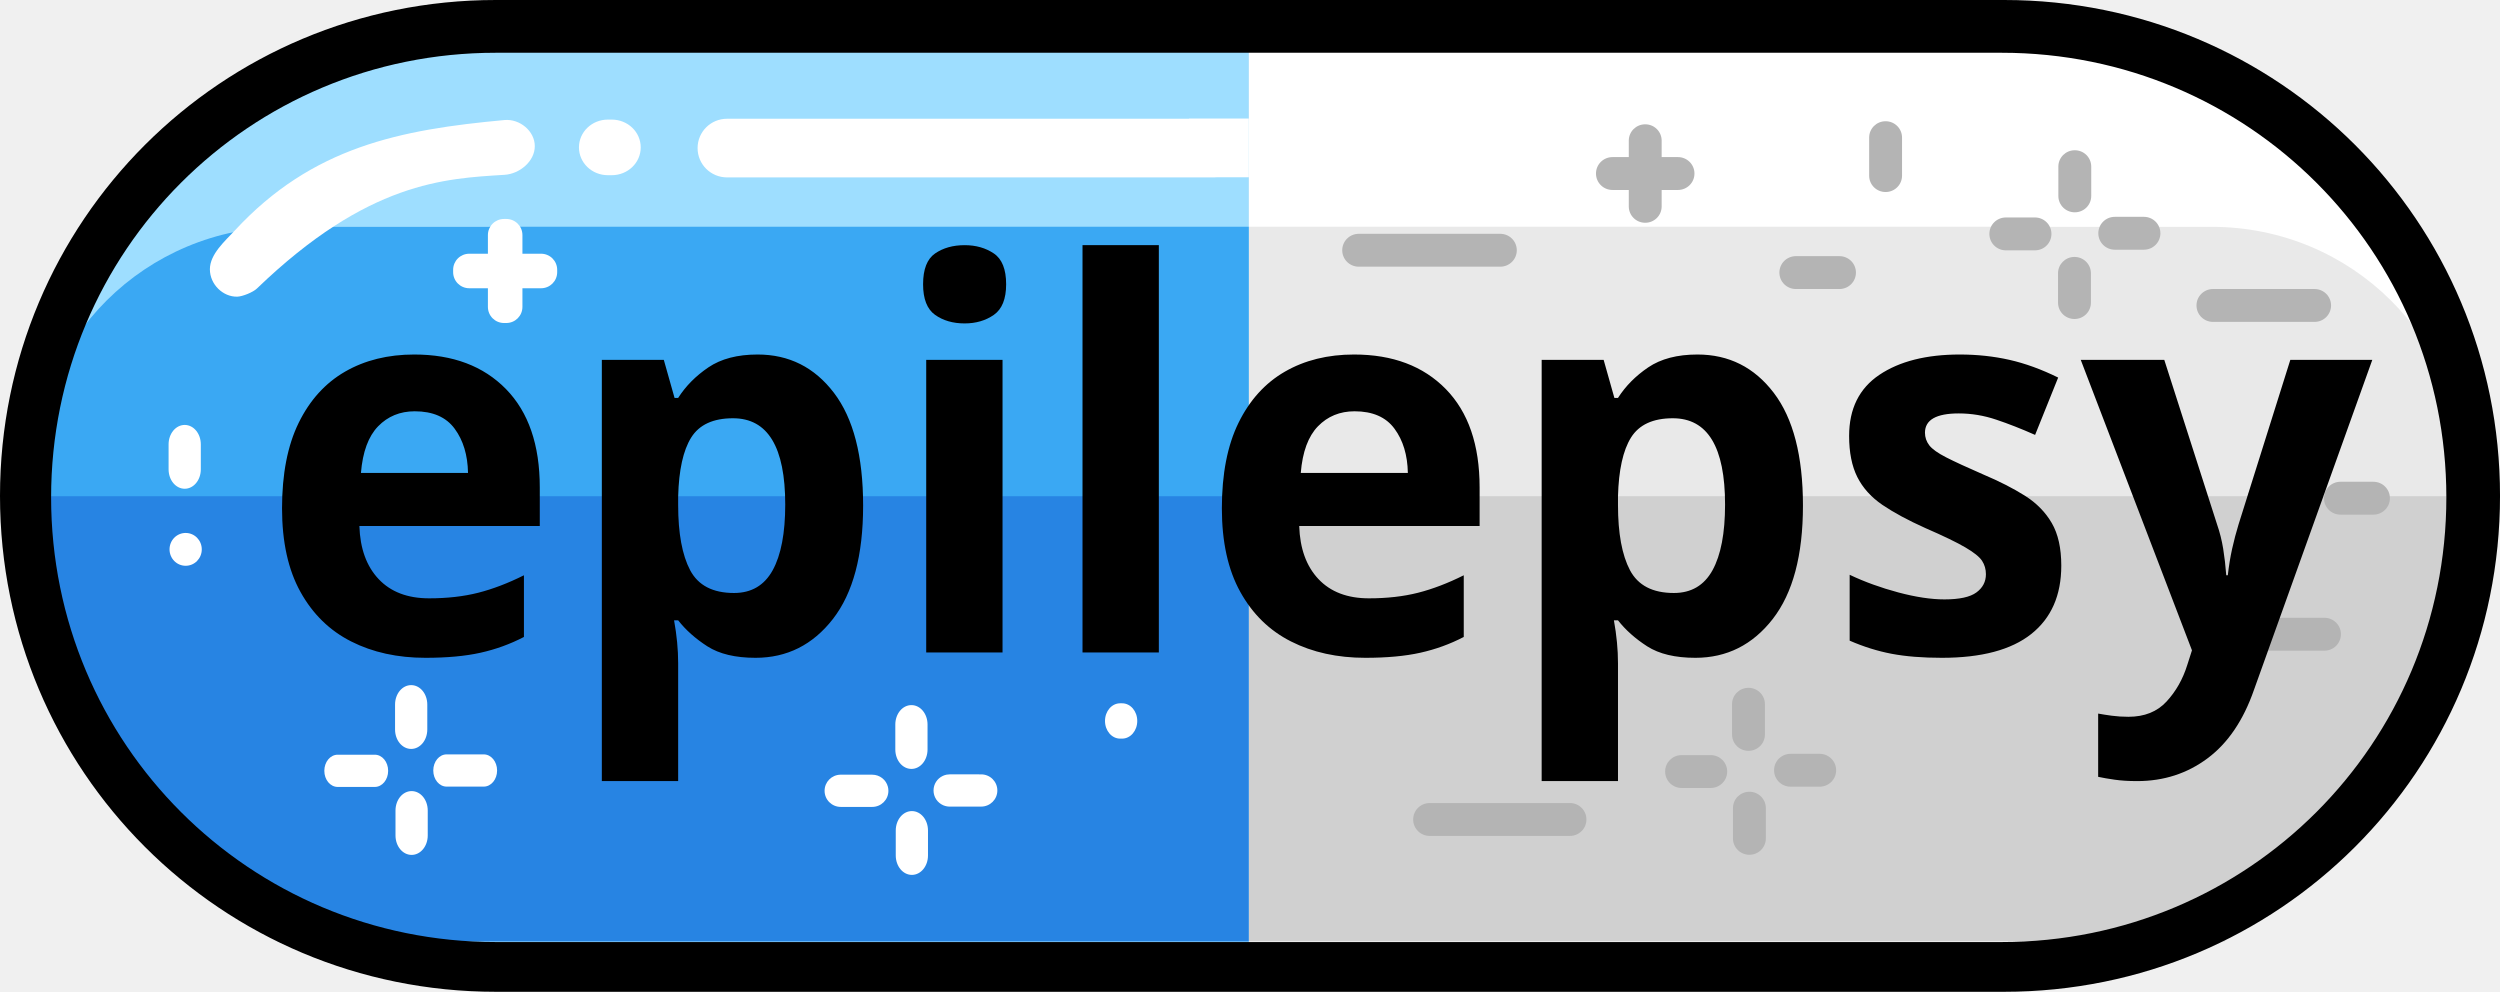
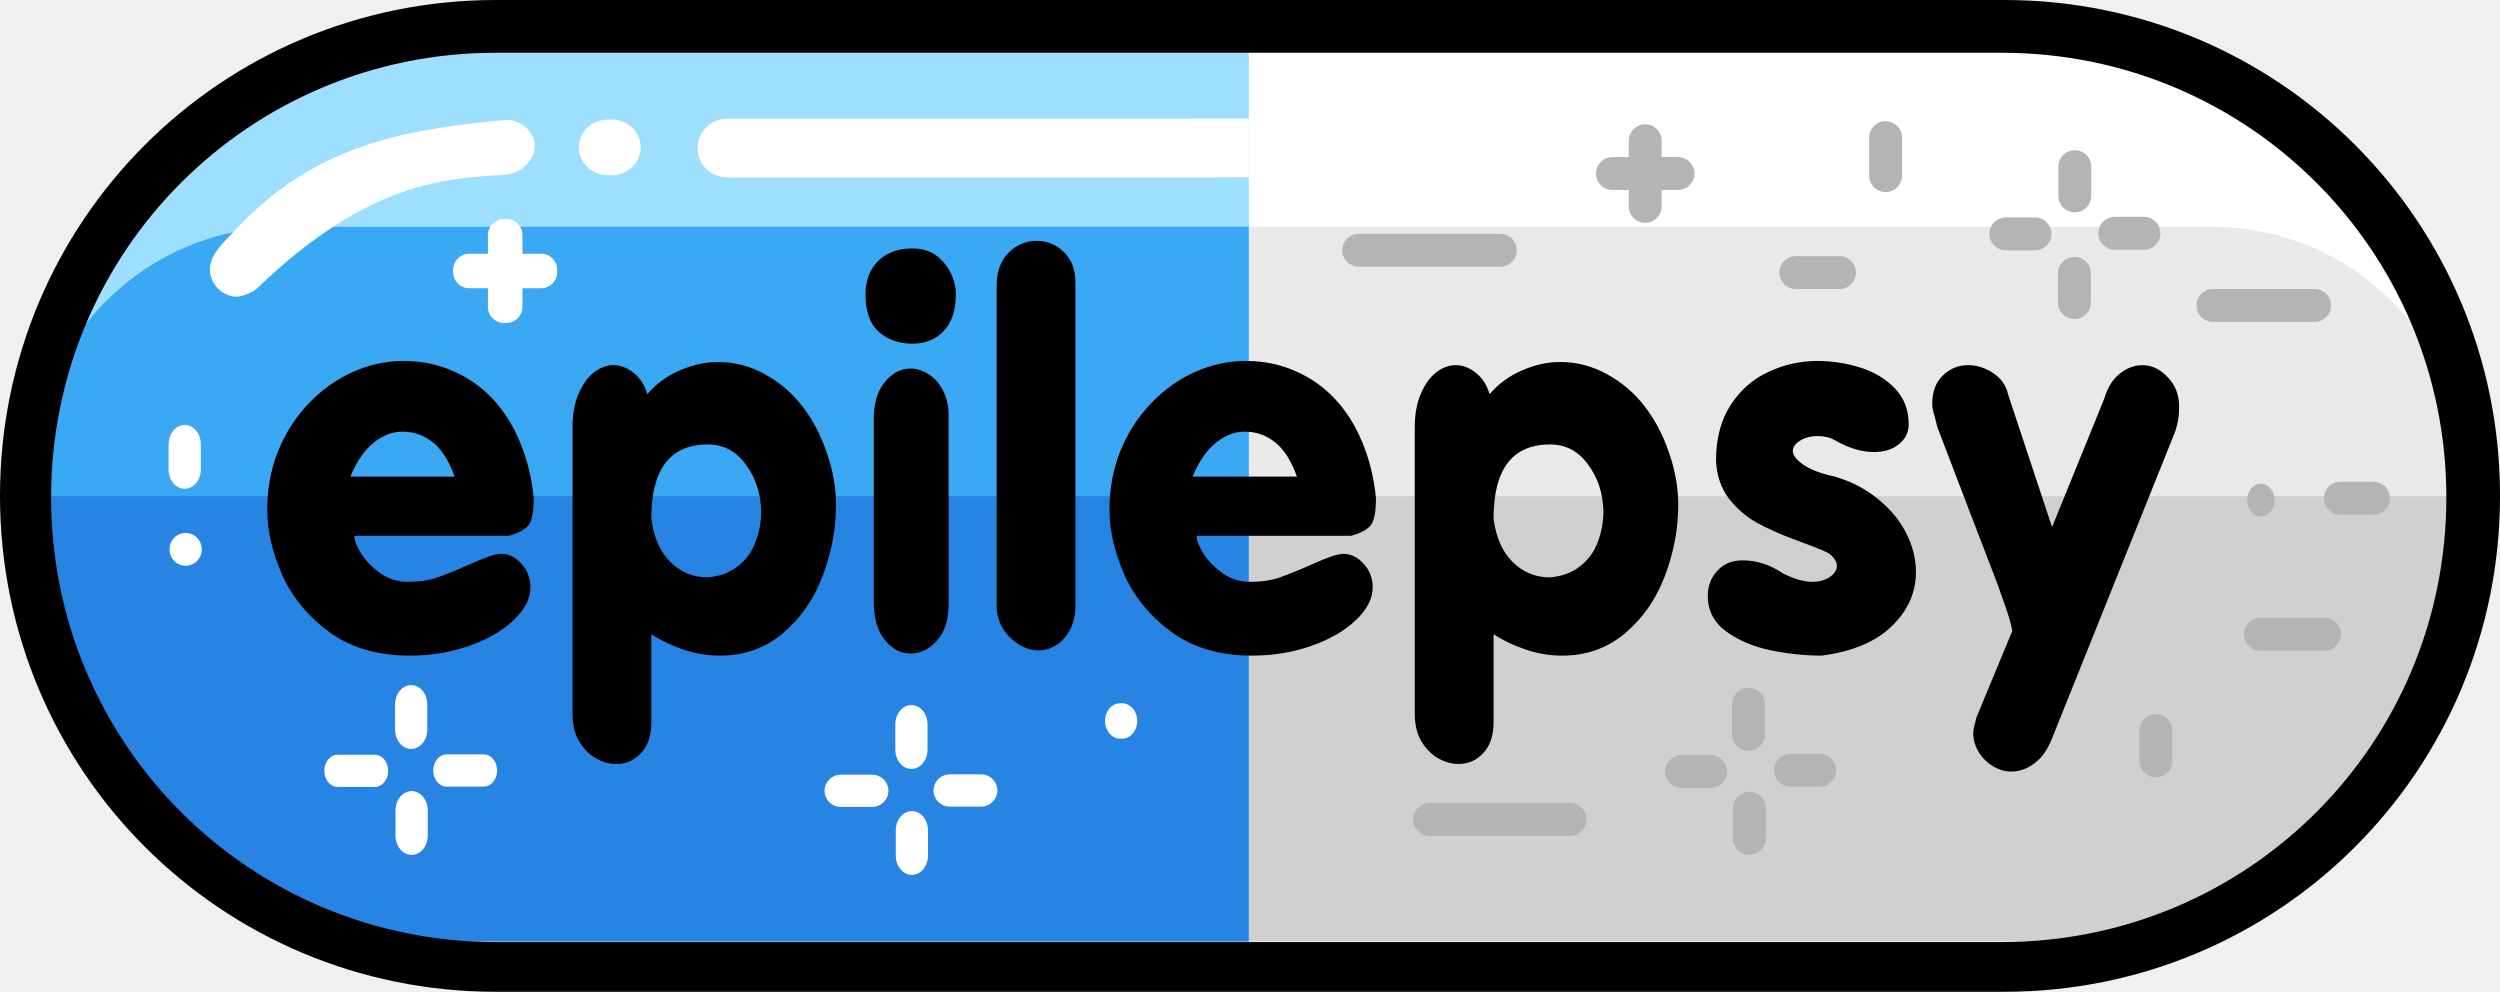
<svg xmlns="http://www.w3.org/2000/svg" width="181.382mm" height="71.957mm" viewBox="0 0 181.382 71.957" version="1.1" id="svg5" xml:space="preserve">
  <defs id="defs2">
    <rect x="118.44" y="388.555" width="671.751" height="204" id="rect5056" />
  </defs>
  <g id="layer2" style="display:inline" transform="translate(-9.77098,-76.0889)">
    <g id="g6946" transform="matrix(1.041111,0,0,1.001604,-1.025535,-0.2070156)" style="display:inline;fill:#d40000">
      <g id="g6969" style="display:inline;fill:#d40000" transform="matrix(-0.9676175,0,0,1,194.4341,0)">
        <path id="path2549" style="display:inline;fill:#ffffff;fill-opacity:1;stroke-width:0.272" d="m 67.272,145.021 c 0.517,0 1.03,-0.013 1.54,-0.037 H 100.286 V 79.255 H 35.585 v 1.925 c -14.162,3.593 -24.569,16.255 -24.569,31.41 0,15.154 10.407,27.817 24.569,31.41 v 0.985 h 6.689 c 0.511,0.023 1.024,0.037 1.54,0.037 z" />
        <path id="rect8555" style="display:inline;fill:#d0d0d0;fill-opacity:1;stroke-width:0.299" d="m 13.796,112.098 v 15.208 l 1.29,-1.126 14.927,18.192 h 70.273 v -32.274 z" />
        <path id="rect6992" style="display:inline;fill:#e9e9e9;fill-opacity:1;stroke-width:0.323" d="m 45.592,92.597 v 0.008 h -1.823 -9.654 -3.178 c -10.096,0 -18.223,8.127 -18.223,18.223 0,0.434 0.016,0.864 0.046,1.29 h 3.178 46.009 3.178 c 3.5e-5,-5.1e-4 -3.6e-5,-10e-4 0,-0.002 h 31.983 3.178 V 92.597 H 97.108 48.77 Z" />
        <g id="g9729">
          <path id="rect9724" style="display:inline;fill:#b4b4b4;fill-opacity:1;stroke-width:0.31" d="m -54.423,84.956 c -0.656,0 -1.184,0.528 -1.184,1.184 v 2.759 c 0,0.656 0.528,1.184 1.184,1.184 0.656,0 1.184,-0.528 1.184,-1.184 V 86.14 c 0,-0.656 -0.528,-1.184 -1.184,-1.184 z m -17.312,0.222 c -0.656,0 -1.184,0.528 -1.184,1.184 v 1.191 h -1.171 c -0.66,0 -1.191,0.531 -1.191,1.191 0,0.66 0.531,1.191 1.191,1.191 h 1.171 v 1.191 c 0,0.656 0.528,1.184 1.184,1.184 0.656,0 1.184,-0.528 1.184,-1.184 v -1.191 h 1.171 c 0.66,0 1.191,-0.531 1.191,-1.191 0,-0.66 -0.531,-1.191 -1.191,-1.191 h -1.171 v -1.191 c 0,-0.656 -0.528,-1.184 -1.184,-1.184 z m 30.938,1.879 c -0.656,0 -1.184,0.528 -1.184,1.184 v 2.128 c 0,0.656 0.528,1.184 1.184,1.184 0.656,0 1.184,-0.528 1.184,-1.184 v -2.128 c 0,-0.656 -0.528,-1.184 -1.184,-1.184 z m 2.885,4.823 c -0.66,0 -1.191,0.531 -1.191,1.191 0,0.66 0.531,1.191 1.191,1.191 h 2.089 c 0.66,0 1.191,-0.531 1.191,-1.191 0,-0.66 -0.531,-1.191 -1.191,-1.191 z m -7.846,0.046 c -0.66,0 -1.191,0.531 -1.191,1.191 0,0.66 0.531,1.191 1.191,1.191 h 2.088 c 0.66,0 1.191,-0.531 1.191,-1.191 0,-0.66 -0.531,-1.191 -1.191,-1.191 z m -46.607,1.184 c -0.66,0 -1.191,0.531 -1.191,1.191 0,0.66 0.531,1.191 1.191,1.191 h 10.189 c 0.66,0 1.191,-0.531 1.191,-1.191 0,-0.66 -0.531,-1.191 -1.191,-1.191 z m 31.484,1.618 c -0.66,0 -1.191,0.531 -1.191,1.191 0,0.66 0.531,1.191 1.191,1.191 h 3.131 c 0.66,0 1.191,-0.531 1.191,-1.191 0,-0.66 -0.531,-1.191 -1.191,-1.191 z m 20.03,0.057 c -0.642,0.016 -1.153,0.538 -1.153,1.184 v 2.128 c 0,0.656 0.528,1.184 1.184,1.184 0.656,0 1.184,-0.528 1.184,-1.184 v -2.128 c 0,-0.656 -0.528,-1.184 -1.184,-1.184 -0.01,0 -0.021,-2.56e-4 -0.031,0 z m 10.01,2.324 c -0.66,0 -1.191,0.531 -1.191,1.191 0,0.66 0.531,1.191 1.191,1.191 h 7.309 c 0.66,0 1.191,-0.531 1.191,-1.191 0,-0.66 -0.531,-1.191 -1.191,-1.191 z m 9.18,13.962 c -0.66,0 -1.191,0.531 -1.191,1.191 0,0.66 0.531,1.191 1.191,1.191 h 2.367 c 0.66,0 1.191,-0.531 1.191,-1.191 0,-0.66 -0.531,-1.191 -1.191,-1.191 z m -5.734,0.14 c -0.544,0 -0.981,0.531 -0.981,1.191 0,0.66 0.438,1.191 0.981,1.191 0.544,0 0.981,-0.531 0.981,-1.191 0,-0.66 -0.438,-1.191 -0.981,-1.191 z m -0.023,9.713 c -0.66,0 -1.191,0.531 -1.191,1.191 0,0.66 0.531,1.191 1.191,1.191 h 4.596 c 0.66,0 1.191,-0.531 1.191,-1.191 0,-0.66 -0.531,-1.191 -1.191,-1.191 z m -36.88,5.073 c -0.656,0 -1.184,0.528 -1.184,1.184 v 2.197 c 0,0.656 0.528,1.184 1.184,1.184 0.656,0 1.184,-0.528 1.184,-1.184 v -2.197 c 0,-0.656 -0.528,-1.184 -1.184,-1.184 z m 29.343,1.915 c -0.656,0 -1.184,0.528 -1.184,1.184 v 2.197 c 0,0.656 0.528,1.184 1.184,1.184 0.656,0 1.184,-0.528 1.184,-1.184 V 129.098 c 0,-0.656 -0.528,-1.184 -1.184,-1.184 z m -26.309,2.865 c -0.66,0 -1.191,0.531 -1.191,1.191 0,0.66 0.531,1.191 1.191,1.191 h 2.088 c 0.66,0 1.191,-0.531 1.191,-1.191 0,-0.66 -0.531,-1.191 -1.191,-1.191 z m -7.877,0.094 c -0.645,0.016 -1.16,0.541 -1.16,1.19 0,0.66 0.531,1.191 1.191,1.191 h 2.088 c 0.66,0 1.191,-0.531 1.191,-1.191 0,-0.66 -0.531,-1.19 -1.191,-1.19 h -2.088 c -0.01,0 -0.021,-2.5e-4 -0.031,0 z m 4.909,2.655 c -0.656,0 -1.184,0.528 -1.184,1.184 v 2.197 c 0,0.656 0.528,1.184 1.184,1.184 0.656,0 1.184,-0.528 1.184,-1.184 v -2.197 c 0,-0.656 -0.528,-1.184 -1.184,-1.184 z m -23.024,0.817 c -0.66,0 -1.191,0.531 -1.191,1.191 0,0.66 0.531,1.191 1.191,1.191 h 10.096 c 0.66,0 1.191,-0.531 1.191,-1.191 0,-0.66 -0.531,-1.191 -1.191,-1.191 z" transform="scale(-1,1)" />
        </g>
      </g>
      <g id="g8832" style="display:inline;fill:#d40000" transform="matrix(0.9676175,0,0,1,0.3567282,0)">
        <path id="path8826" style="display:inline;fill:#9edeff;fill-opacity:1;stroke-width:0.272" d="m 67.272,145.021 c 0.517,0 1.03,-0.013 1.54,-0.037 H 100.286 V 79.255 H 35.585 v 1.925 c -14.162,3.593 -24.569,16.255 -24.569,31.41 0,15.154 10.407,27.817 24.569,31.41 v 0.985 h 6.689 c 0.511,0.023 1.024,0.037 1.54,0.037 z" />
        <path id="path8828" style="display:inline;fill:#2784e3;fill-opacity:1;stroke-width:0.299" d="M 13.796 112.098 L 13.796 127.306 L 15.086 126.18 L 29.727 144.022 A 0.627 0.432 0 0 1 29.744 144.019 A 0.627 0.432 0 0 1 30.36 144.372 L 100.286 144.372 L 100.286 112.098 L 13.796 112.098 z " />
        <path id="path8830" style="display:inline;fill:#3aa8f3;fill-opacity:1;stroke-width:0.323" d="m 45.592,92.597 v 0.008 h -1.823 -9.654 -3.178 c -10.096,0 -18.223,8.127 -18.223,18.223 0,0.434 0.016,0.864 0.046,1.29 h 3.178 46.009 3.178 c 3.5e-5,-5.1e-4 -3.6e-5,-10e-4 0,-0.002 h 31.983 3.178 V 92.597 H 97.108 48.77 Z" />
        <g id="g3834" transform="matrix(0.6233481,0,0,0.7560976,57.31471,62.84912)" style="display:inline">
          <path id="rect3832" style="display:inline;fill:#ffffff;stroke-width:0.259" d="m 60.376,28.982 v 0.017 H 8.737 c -1.827,0 -3.298,1.253 -3.298,2.81 0,1.557 1.471,2.81 3.298,2.81 H 63.185 c 0.114,0 0.226,-0.005 0.338,-0.014 h 3.542 v -5.623 z m -64.959,0.098 c -1.796,0 -3.241,1.188 -3.241,2.664 0,1.476 1.445,2.664 3.241,2.664 h 0.424 c 1.796,0 3.241,-1.188 3.241,-2.664 0,-1.476 -1.445,-2.664 -3.241,-2.664 z m -11.618,9.52 c -0.998,0 -1.802,0.689 -1.802,1.544 v 1.786 h -2.084 c -0.998,0 -1.802,0.689 -1.802,1.544 v 0.22 c 0,0.855 0.804,1.544 1.802,1.544 h 2.084 v 1.786 c 0,0.855 0.804,1.544 1.802,1.544 h 0.256 c 0.998,0 1.802,-0.689 1.802,-1.544 v -1.786 h 2.084 c 0.998,0 1.802,-0.689 1.802,-1.544 v -0.22 c 0,-0.855 -0.804,-1.544 -1.802,-1.544 h -2.084 v -1.786 c 0,-0.855 -0.804,-1.544 -1.802,-1.544 z m -35.698,19.733 c -0.998,0 -1.802,0.831 -1.802,1.862 v 2.39 c 0,1.032 0.804,1.862 1.802,1.862 0.998,0 1.801,-0.831 1.801,-1.862 v -2.39 c 0,-1.032 -0.803,-1.862 -1.801,-1.862 z m 0.106,10.348 c -0.998,0 -1.802,0.702 -1.802,1.573 0,0.871 0.804,1.572 1.802,1.572 0.998,0 1.802,-0.701 1.802,-1.572 0,-0.871 -0.804,-1.573 -1.802,-1.573 z m 25.212,14.578 c -0.998,0 -1.802,0.831 -1.802,1.862 v 2.39 c 0,1.032 0.804,1.862 1.802,1.862 0.998,0 1.802,-0.831 1.802,-1.862 v -2.39 c 0,-1.032 -0.804,-1.862 -1.802,-1.862 z m 79.26,1.742 c -0.938,0 -1.692,0.755 -1.692,1.692 0,0.938 0.755,1.692 1.692,1.692 h 0.221 c 0.938,0 1.692,-0.755 1.692,-1.692 0,-0.938 -0.755,-1.692 -1.692,-1.692 z m -23.333,0.173 c -0.998,0 -1.802,0.831 -1.802,1.862 v 2.39 c 0,1.032 0.804,1.862 1.802,1.862 0.998,0 1.801,-0.831 1.801,-1.862 v -2.39 c 0,-1.032 -0.803,-1.862 -1.801,-1.862 z m -51.962,4.721 c -0.828,0 -1.494,0.688 -1.494,1.544 0,0.855 0.666,1.544 1.494,1.544 h 4.147 c 0.828,0 1.494,-0.689 1.494,-1.544 0,-0.855 -0.666,-1.544 -1.494,-1.544 z m -12.18,0.031 c -0.828,0 -1.494,0.689 -1.494,1.544 0,0.855 0.666,1.544 1.494,1.544 h 4.147 c 0.828,0 1.494,-0.688 1.494,-1.544 0,-0.855 -0.666,-1.544 -1.494,-1.544 z m 68.425,1.883 c -0.11,0 -0.217,0.009 -0.322,0.025 -0.015,0.002 -0.029,0.004 -0.044,0.007 -0.133,0.023 -0.261,0.059 -0.381,0.105 -0.013,0.005 -0.027,0.01 -0.04,0.016 -0.608,0.249 -1.025,0.777 -1.025,1.392 0,0.307 0.104,0.593 0.284,0.833 0.008,0.01 0.016,0.021 0.024,0.031 0.187,0.236 0.449,0.426 0.756,0.544 0.013,0.005 0.027,0.01 0.041,0.015 0.122,0.044 0.25,0.077 0.385,0.097 0.015,0.002 0.03,0.004 0.045,0.006 0.06,0.008 0.121,0.013 0.183,0.016 0.015,6.65e-4 0.031,0.001 0.046,0.001 0.016,3.34e-4 0.031,6.82e-4 0.047,6.82e-4 h 3.511 c 1.004,0 1.812,-0.689 1.812,-1.544 0,-0.855 -0.808,-1.544 -1.812,-1.544 z m -12.227,0.031 c -0.982,0.021 -1.765,0.701 -1.765,1.544 0,0.855 0.808,1.544 1.812,1.544 h 3.511 c 1.004,0 1.812,-0.689 1.812,-1.544 0,-0.134 -0.02,-0.263 -0.057,-0.386 -0.2,-0.667 -0.908,-1.157 -1.755,-1.157 h -3.511 c -0.016,0 -0.031,-3.34e-4 -0.047,0 z m -47.933,1.572 c -0.998,0 -1.802,0.831 -1.802,1.862 v 2.39 c 0,1.032 0.804,1.862 1.802,1.862 0.998,0 1.802,-0.831 1.802,-1.862 v -2.39 c 0,-1.032 -0.804,-1.862 -1.802,-1.862 z m 55.927,1.915 c -0.998,0 -1.802,0.831 -1.802,1.862 v 2.39 c 0,1.032 0.804,1.862 1.802,1.862 0.998,0 1.801,-0.831 1.801,-1.862 v -2.39 c 0,-1.032 -0.803,-1.862 -1.801,-1.862 z" transform="matrix(1.033466,0,0,1,-0.3686665,0)" />
          <path id="rect4974" style="display:inline;fill:#ffffff;stroke-width:0.237" d="m 26.8,92.819 c 5.633,-6.097 12.036,-7.326 19.574,-8.021 1.097,-0.101 2.198,0.793 2.198,1.894 0,1.101 -1.099,2.013 -2.198,2.081 -4.309,0.269 -9.9,0.482 -17.967,8.253 -0.268,0.259 -1.031,0.576 -1.42,0.587 -1.033,0.027 -1.988,-0.887 -1.988,-1.988 0,-1.101 1.111,-2.06 1.801,-2.806 z" transform="matrix(1.59246,0,0,1.320463,-90.90487,-82.84967)" />
        </g>
      </g>
-       <text xml:space="preserve" transform="matrix(0.267838,0,0,0.2911696,-3.304552,-24.68024)" id="text5054" style="font-style:normal;font-variant:normal;font-weight:bold;font-stretch:normal;font-size:133.333px;font-family:ESF-Rounded;-inkscape-font-specification:'ESF-Rounded Bold';white-space:pre;shape-inside:url(#rect5056);display:inline;fill:#000000">
-         <tspan x="118.439" y="508.699" id="tspan3875">epilepsy</tspan>
-       </text>
+       <path id="path2314" d="M 320.782 406.29 C 317.961 406.29 315.508 407.288 313.425 409.285 C 311.385 411.238 310.365 413.973 310.365 417.489 L 310.365 496.98 C 310.365 500.105 311.516 502.752 313.816 504.922 C 316.116 507.092 318.612 508.179 321.303 508.179 C 322.909 508.179 324.428 507.744 325.86 506.876 C 327.336 506.008 328.531 504.728 329.442 503.035 C 330.397 501.342 330.873 499.324 330.873 496.98 L 330.873 416.707 C 330.873 413.496 329.875 410.956 327.878 409.09 C 325.882 407.223 323.517 406.29 320.782 406.29 z M 288.49 408.179 C 286.016 408.179 283.87 408.634 282.047 409.545 C 280.224 410.457 278.791 411.802 277.749 413.582 C 276.751 415.318 276.252 417.336 276.252 419.636 C 276.252 423.846 277.402 426.95 279.702 428.946 C 282.046 430.899 284.975 431.875 288.49 431.875 C 291.789 431.875 294.481 430.835 296.565 428.751 C 298.691 426.625 299.754 423.586 299.754 419.636 C 299.754 416.772 298.734 414.146 296.694 411.758 C 294.654 409.371 291.919 408.179 288.49 408.179 z M 156.07 436.172 C 151.512 436.172 147.106 437.085 142.853 438.908 C 138.599 440.731 134.781 443.335 131.396 446.721 C 128.011 450.106 125.363 454.034 123.453 458.504 C 121.544 462.975 120.588 467.878 120.588 473.217 C 120.588 478.295 121.869 483.655 124.43 489.297 C 127.034 494.896 131.134 499.672 136.733 503.621 C 142.376 507.528 149.342 509.479 157.632 509.479 C 163.144 509.479 168.287 508.677 173.062 507.071 C 177.879 505.465 181.742 503.338 184.65 500.691 C 187.601 498.043 189.077 495.287 189.077 492.423 C 189.077 490.86 188.644 489.363 187.776 487.931 C 185.997 485.413 183.869 484.155 181.395 484.155 C 180.05 484.155 177.51 484.957 173.777 486.563 C 170.088 488.125 167.138 489.277 164.924 490.015 C 162.754 490.752 160.149 491.12 157.111 491.12 C 154.55 491.12 152.207 490.425 150.08 489.036 C 147.997 487.604 146.326 485.978 145.067 484.155 C 143.852 482.288 143.244 480.791 143.244 479.663 L 183.478 479.663 C 185.952 479.012 187.645 478.143 188.556 477.058 C 189.468 475.93 189.924 473.673 189.924 470.287 C 189.403 465.253 188.21 460.608 186.344 456.355 C 184.477 452.058 182.067 448.433 179.116 445.482 C 176.208 442.531 172.78 440.254 168.831 438.648 C 164.925 436.998 160.67 436.172 156.07 436.172 z M 375.209 436.172 C 370.652 436.172 366.247 437.085 361.994 438.908 C 357.74 440.731 353.921 443.335 350.536 446.721 C 347.15 450.106 344.502 454.034 342.593 458.504 C 340.683 462.975 339.728 467.878 339.728 473.217 C 339.728 478.295 341.009 483.655 343.569 489.297 C 346.173 494.896 350.276 499.672 355.875 503.621 C 361.517 507.528 368.481 509.479 376.771 509.479 C 382.283 509.479 387.427 508.677 392.201 507.071 C 397.019 505.465 400.883 503.338 403.791 500.691 C 406.742 498.043 408.216 495.287 408.216 492.423 C 408.216 490.86 407.784 489.363 406.916 487.931 C 405.136 485.413 403.009 484.155 400.535 484.155 C 399.189 484.155 396.651 484.957 392.918 486.563 C 389.229 488.125 386.277 489.277 384.064 490.015 C 381.894 490.752 379.289 491.12 376.251 491.12 C 373.69 491.12 371.346 490.425 369.219 489.036 C 367.136 487.604 365.465 485.978 364.207 484.155 C 362.991 482.288 362.385 480.791 362.385 479.663 L 402.618 479.663 C 405.092 479.012 406.784 478.143 407.696 477.058 C 408.607 475.93 409.063 473.673 409.063 470.287 C 408.543 465.253 407.349 460.608 405.483 456.355 C 403.617 452.058 401.209 448.433 398.257 445.482 C 395.349 442.531 391.92 440.254 387.97 438.648 C 384.064 436.998 379.81 436.172 375.209 436.172 z M 523.906 436.172 C 519.436 436.172 515.184 437.085 511.147 438.908 C 507.111 440.688 503.833 443.443 501.316 447.176 C 498.798 450.909 497.541 455.509 497.541 460.978 C 497.714 464.623 498.799 467.727 500.795 470.287 C 502.835 472.805 505.245 474.823 508.023 476.342 C 510.8 477.818 514.207 479.272 518.243 480.705 C 522.323 482.137 524.928 483.113 526.056 483.634 C 527.011 484.024 527.727 484.566 528.204 485.26 C 528.725 485.911 528.986 486.52 528.986 487.084 C 528.986 488.169 528.356 489.124 527.098 489.949 C 525.839 490.73 524.342 491.12 522.605 491.12 C 520.392 491.12 517.809 490.405 514.857 488.973 C 511.602 486.846 508.13 485.781 504.44 485.781 C 501.706 485.781 499.514 486.65 497.865 488.386 C 496.216 490.122 495.391 492.185 495.391 494.572 C 495.391 498.261 496.998 501.233 500.209 503.49 C 503.421 505.704 507.305 507.267 511.862 508.179 C 516.42 509.047 520.805 509.479 525.015 509.479 C 533.001 508.481 539.076 506.051 543.243 502.188 C 547.453 498.282 549.558 493.79 549.558 488.712 C 549.558 485.37 548.691 482.093 546.955 478.881 C 545.219 475.67 542.744 472.847 539.533 470.417 C 536.364 467.943 532.675 466.12 528.465 464.949 C 524.906 464.211 522.192 463.235 520.326 462.02 C 518.46 460.804 517.528 459.653 517.528 458.568 C 517.528 457.57 518.179 456.703 519.481 455.965 C 520.783 455.227 522.257 454.857 523.906 454.857 C 525.729 454.857 527.25 455.205 528.465 455.899 C 532.024 457.852 535.409 458.828 538.621 458.828 C 541.312 458.828 543.482 458.178 545.131 456.876 C 546.824 455.574 547.67 453.925 547.67 451.928 C 547.67 448.369 546.477 445.396 544.09 443.008 C 541.702 440.621 538.686 438.886 535.04 437.801 C 531.395 436.716 527.682 436.172 523.906 436.172 z M 237.905 436.433 C 234.563 436.433 231.243 437.128 227.944 438.517 C 224.646 439.862 221.824 441.838 219.481 444.442 C 218.83 442.228 217.658 440.469 215.965 439.167 C 214.272 437.865 212.514 437.214 210.691 437.214 C 208.911 437.214 207.198 437.822 205.548 439.037 C 203.942 440.253 202.619 442.033 201.577 444.376 C 200.535 446.677 200.015 449.455 200.015 452.71 L 200.015 523.868 C 200.015 526.559 200.557 528.815 201.642 530.638 C 202.77 532.505 204.203 533.937 205.939 534.935 C 207.719 535.933 209.563 536.432 211.473 536.432 C 213.99 536.432 216.117 535.521 217.854 533.698 C 219.633 531.919 220.522 529.359 220.522 526.017 L 220.522 504.142 C 222.649 505.531 225.318 506.768 228.53 507.853 C 231.742 508.938 235.041 509.479 238.426 509.479 C 244.676 509.479 250.102 507.635 254.703 503.946 C 259.303 500.256 262.752 495.527 265.053 489.754 C 267.397 483.938 268.57 477.99 268.57 471.914 C 268.57 467.704 267.788 463.451 266.226 459.154 C 264.707 454.814 262.623 450.973 259.975 447.631 C 257.327 444.289 254.073 441.598 250.21 439.558 C 246.348 437.475 242.245 436.433 237.905 436.433 z M 457.045 436.433 C 453.703 436.433 450.382 437.128 447.084 438.517 C 443.785 439.862 440.964 441.838 438.62 444.442 C 437.969 442.228 436.797 440.469 435.105 439.167 C 433.412 437.865 431.655 437.214 429.832 437.214 C 428.053 437.214 426.339 437.822 424.69 439.037 C 423.084 440.253 421.76 442.033 420.718 444.376 C 419.677 446.677 419.154 449.455 419.154 452.71 L 419.154 523.868 C 419.154 526.559 419.698 528.815 420.783 530.638 C 421.912 532.505 423.343 533.937 425.079 534.935 C 426.858 535.933 428.703 536.432 430.612 536.432 C 433.13 536.432 435.257 535.521 436.993 533.698 C 438.773 531.919 439.663 529.359 439.663 526.017 L 439.663 504.142 C 441.79 505.531 444.459 506.768 447.671 507.853 C 450.883 508.938 454.18 509.479 457.565 509.479 C 463.815 509.479 469.241 507.635 473.842 503.946 C 478.443 500.256 481.894 495.527 484.194 489.754 C 486.538 483.938 487.71 477.99 487.71 471.914 C 487.71 467.704 486.928 463.451 485.365 459.154 C 483.846 454.814 481.764 450.973 479.116 447.631 C 476.469 444.289 473.213 441.598 469.35 439.558 C 465.487 437.475 461.385 436.433 457.045 436.433 z M 563.1 437.214 C 560.626 437.214 558.456 438.061 556.589 439.753 C 554.723 441.446 553.789 443.812 553.789 446.85 C 553.789 447.327 553.856 447.871 553.986 448.478 C 554.159 449.086 554.333 449.692 554.506 450.3 C 554.68 450.864 554.897 451.668 555.157 452.71 C 558.022 459.915 560.712 466.642 563.23 472.892 C 565.747 479.142 567.613 483.785 568.828 486.823 C 570.087 489.861 571.303 493.009 572.475 496.264 C 573.69 499.519 574.406 501.885 574.623 503.361 L 565.248 524.975 C 565.117 525.626 564.944 526.299 564.727 526.993 C 564.553 527.688 564.467 528.251 564.467 528.686 C 564.467 530.335 564.922 531.897 565.833 533.372 C 566.788 534.891 568.026 536.085 569.545 536.953 C 571.108 537.865 572.691 538.321 574.297 538.321 C 576.51 538.321 578.552 537.626 580.418 536.238 C 582.328 534.892 583.847 532.831 584.975 530.053 L 617.006 453.752 C 617.7 451.842 618.047 449.802 618.047 447.631 C 618.047 444.637 617.049 442.162 615.052 440.209 C 613.099 438.212 610.908 437.214 608.477 437.214 C 606.394 437.214 604.419 437.931 602.553 439.363 C 600.73 440.752 599.406 442.791 598.581 445.482 L 584.975 477.513 L 573.517 444.442 C 572.996 442.228 571.693 440.469 569.61 439.167 C 567.57 437.865 565.4 437.214 563.1 437.214 z M 287.97 438.061 C 285.409 438.061 283.174 439.189 281.265 441.446 C 279.355 443.659 278.4 446.698 278.4 450.56 L 278.4 496.133 C 278.4 500.126 279.355 503.274 281.265 505.574 C 283.174 507.831 285.409 508.958 287.97 508.958 C 290.574 508.958 292.874 507.873 294.871 505.703 C 296.867 503.533 297.866 500.626 297.866 496.98 L 297.866 449.779 C 297.866 447.305 297.366 445.2 296.368 443.464 C 295.413 441.684 294.156 440.339 292.593 439.427 C 291.074 438.516 289.532 438.061 287.97 438.061 z M 155.743 453.752 C 158.738 453.752 161.386 454.641 163.686 456.42 C 165.987 458.156 167.876 460.999 169.352 464.949 L 142.202 464.949 C 143.895 461.086 145.934 458.265 148.321 456.486 C 150.709 454.663 153.183 453.752 155.743 453.752 z M 374.885 453.752 C 377.88 453.752 380.527 454.641 382.828 456.42 C 385.128 458.156 387.015 460.999 388.491 464.949 L 361.343 464.949 C 363.036 461.086 365.076 458.265 367.463 456.486 C 369.85 454.663 372.324 453.752 374.885 453.752 z M 235.237 456.941 C 239.273 456.941 242.549 458.59 245.066 461.888 C 247.627 465.144 248.972 469.007 249.102 473.477 C 249.102 476.211 248.603 478.816 247.605 481.289 C 246.65 483.72 245.11 485.716 242.983 487.279 C 240.9 488.841 238.318 489.754 235.237 490.015 C 231.417 490.015 228.161 488.734 225.47 486.173 C 222.779 483.612 221.13 480.01 220.522 475.366 C 220.522 463.083 225.428 456.941 235.237 456.941 z M 454.376 456.941 C 458.412 456.941 461.69 458.59 464.207 461.888 C 466.768 465.144 468.113 469.007 468.244 473.477 C 468.244 476.211 467.744 478.816 466.746 481.289 C 465.791 483.72 464.251 485.716 462.124 487.279 C 460.041 488.841 457.458 489.754 454.376 490.015 C 450.557 490.015 447.301 488.734 444.61 486.173 C 441.919 483.612 440.271 480.01 439.663 475.366 C 439.663 463.083 444.567 456.941 454.376 456.941 z " style="display:inline;fill:#000000;font-weight:bold;font-size:133.333px;font-family:ESF-Rounded;-inkscape-font-specification:'ESF-Rounded Bold';white-space:pre;shape-inside:url(#rect5056)" transform="matrix(0.267838,0,0,0.2911696,-3.304552,-24.68025)" />
    </g>
    <path id="rect2485" style="display:inline;fill:#000000;stroke-width:0.261" d="m 45.749,76.089 c -19.932,0 -35.978,16.046 -35.978,35.978 0,19.932 16.046,35.979 35.978,35.979 H 155.175 c 19.932,0 35.979,-16.047 35.979,-35.979 0,-19.932 -16.047,-35.978 -35.979,-35.978 z m -0.01,3.828 H 155.002 c 17.872,0 32.259,14.388 32.259,32.26 0,17.872 -14.387,32.26 -32.259,32.26 H 45.739 c -17.872,0 -32.26,-14.388 -32.26,-32.26 0,-17.872 14.388,-32.26 32.26,-32.26 z" />
  </g>
</svg>
